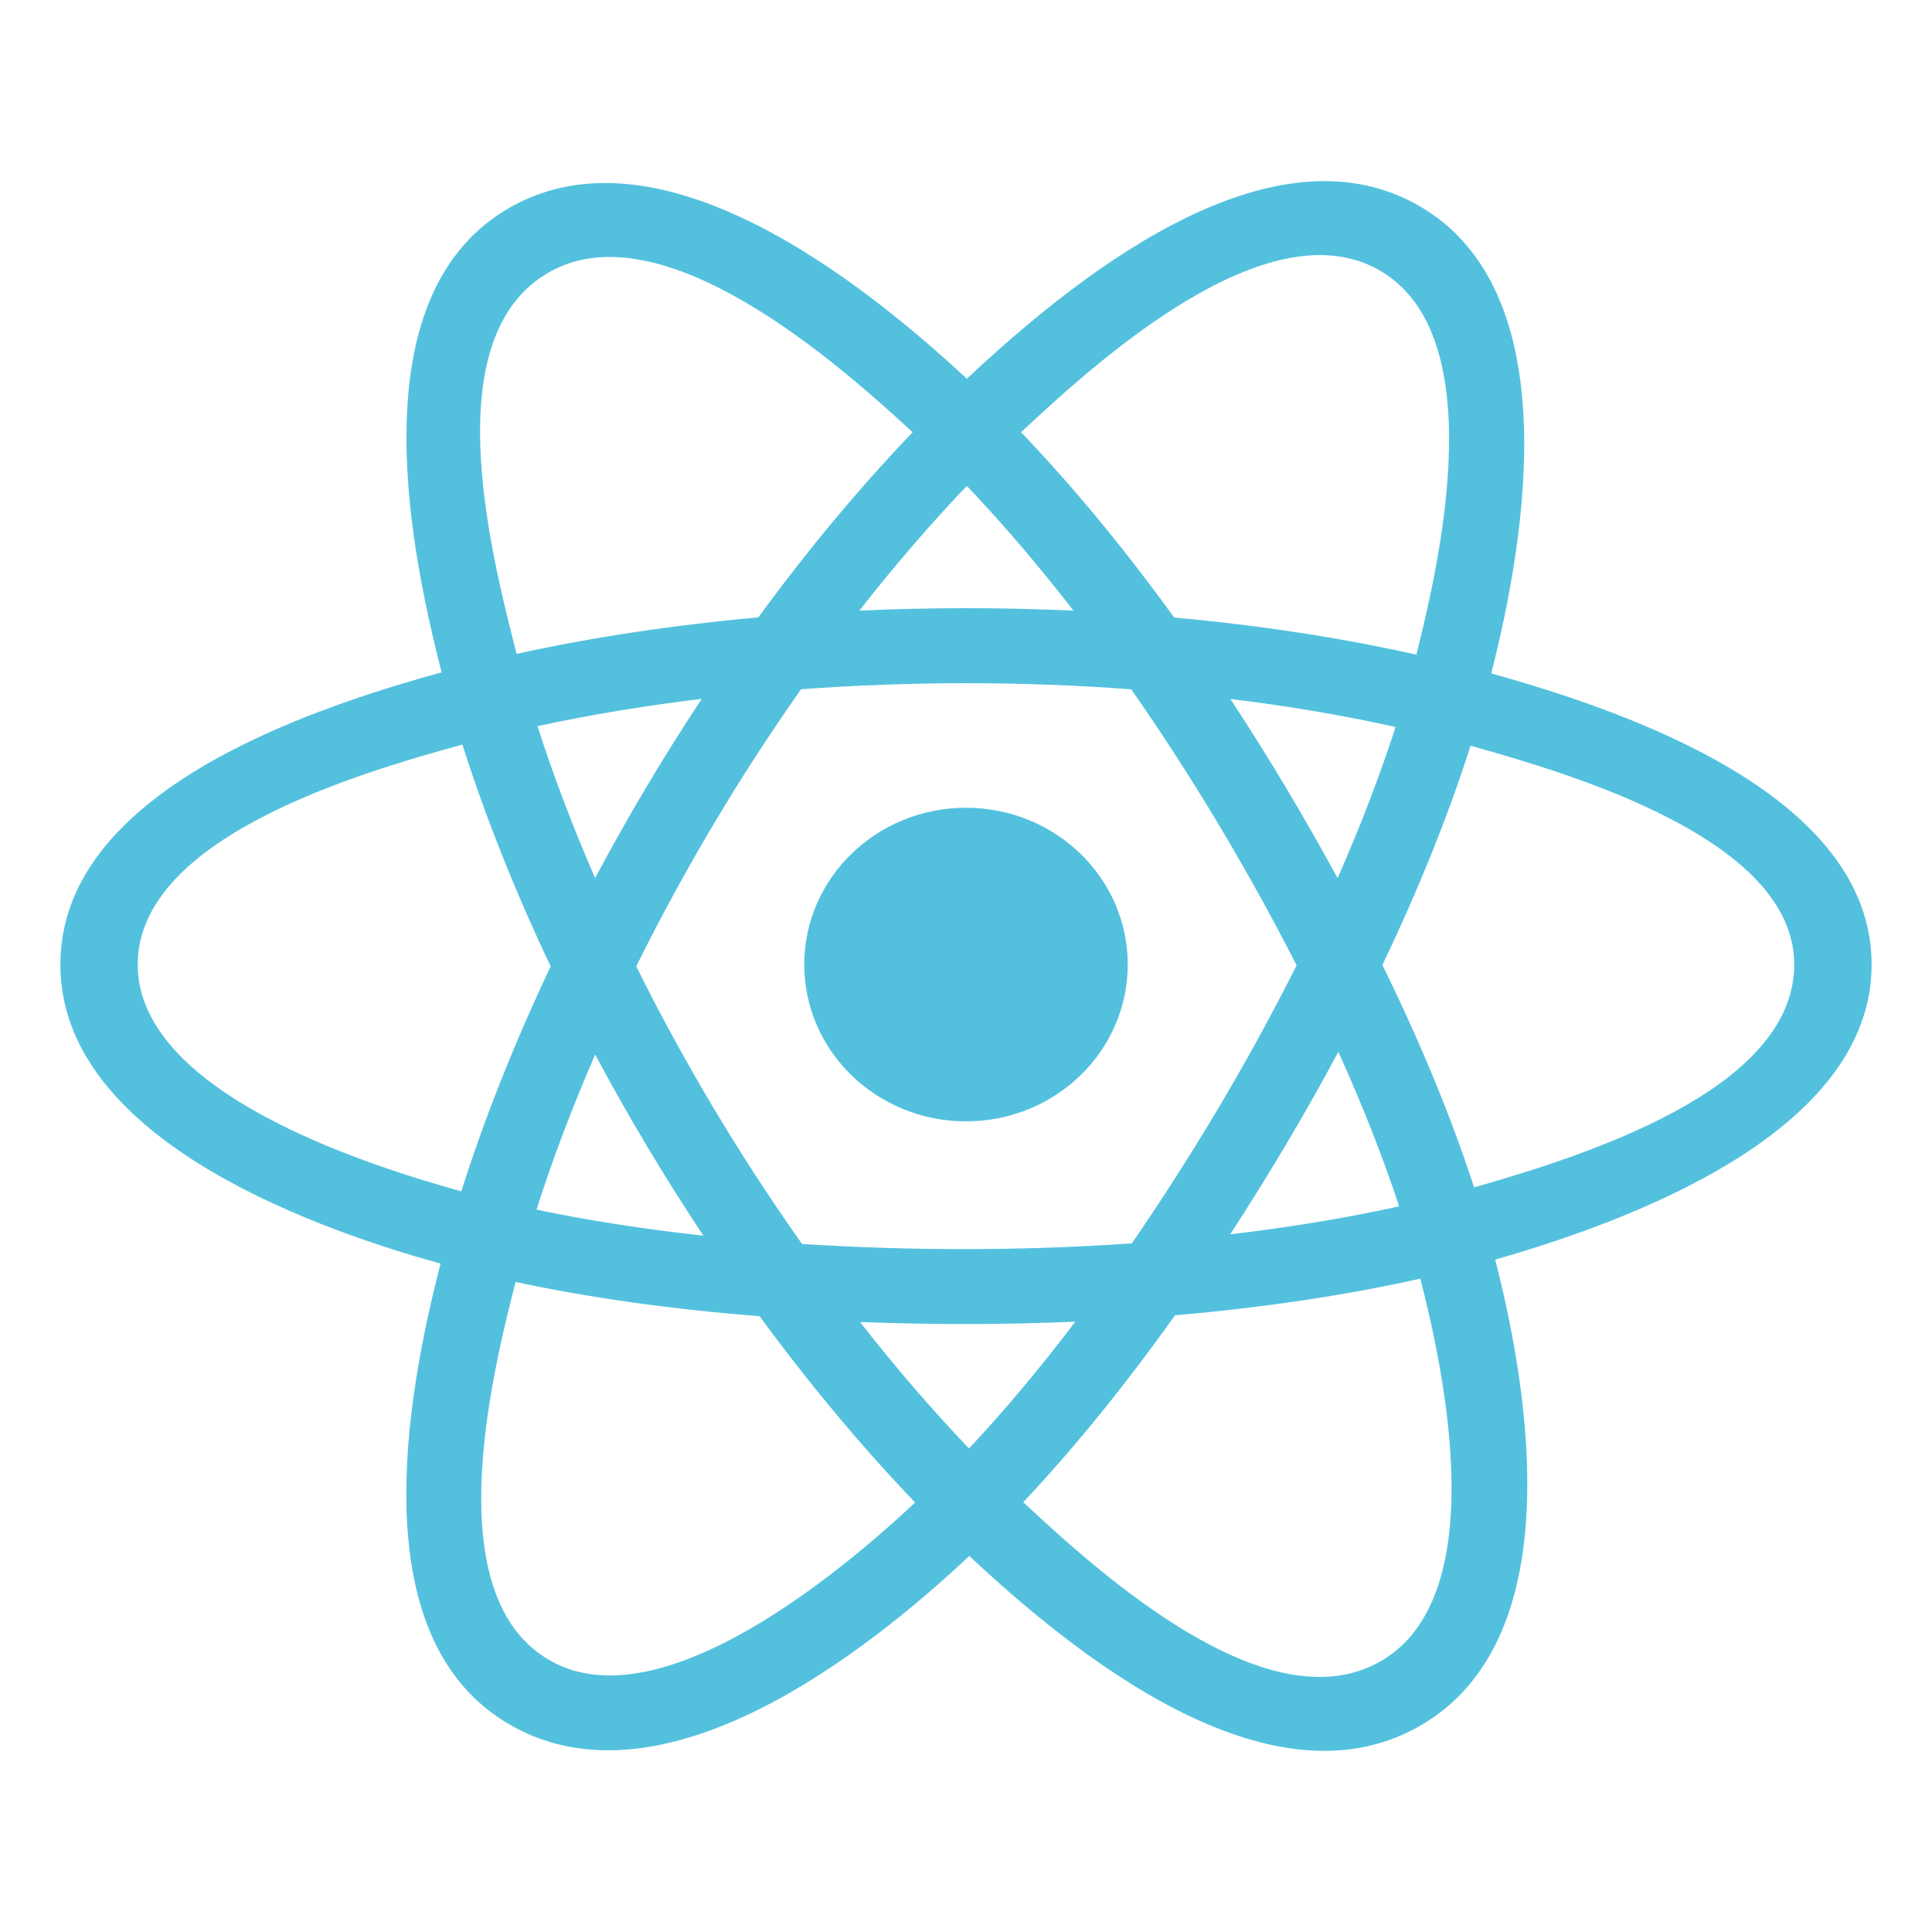
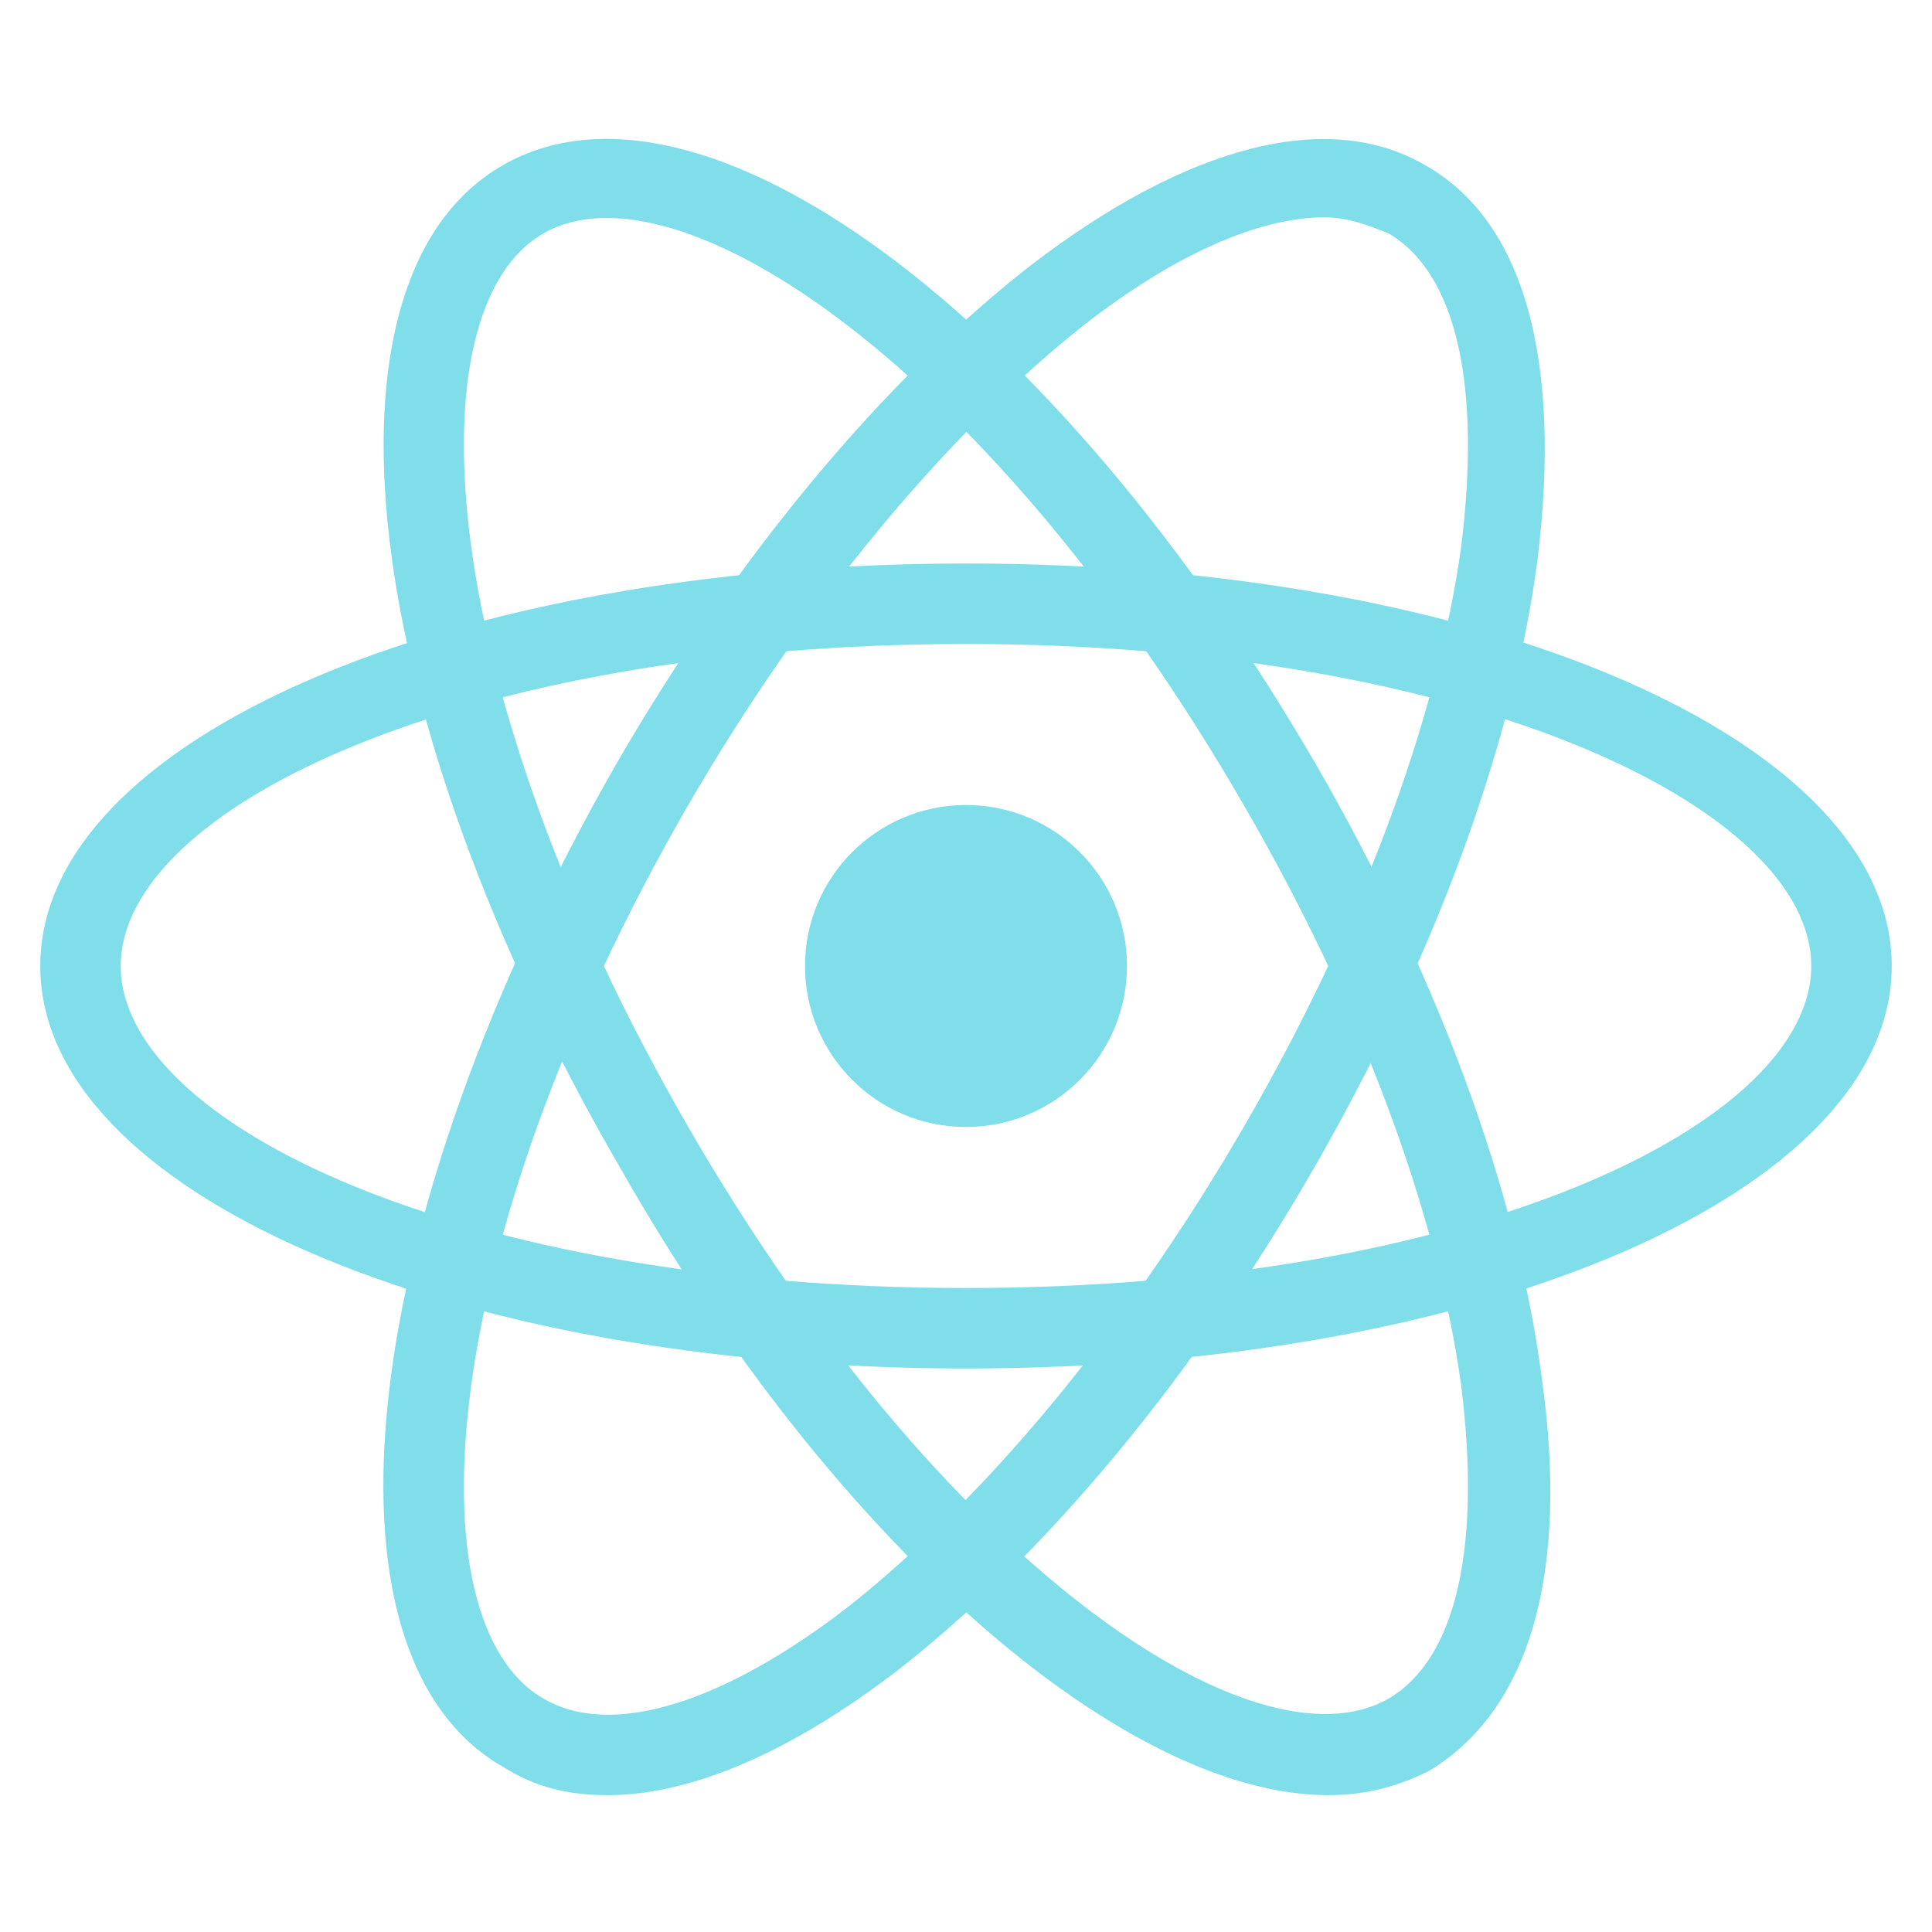
- <svg xmlns="http://www.w3.org/2000/svg" width="800px" height="800px" viewBox="0 0 32 32" fill="none">
-   <path d="M18.679 15.976C18.679 14.541 17.48 13.379 16 13.379C14.521 13.379 13.321 14.541 13.321 15.976C13.321 17.41 14.521 18.573 16 18.573C17.48 18.573 18.679 17.41 18.679 15.976Z" fill="#53C1DE" />
-   <path fill-rule="evenodd" clip-rule="evenodd" d="M24.7 11.154C25.266 8.925 25.977 4.791 23.47 3.39C20.975 1.995 17.728 4.668 16.014 6.273C14.304 4.684 10.966 2.022 8.462 3.428C5.968 4.828 6.737 8.893 7.315 11.136C4.988 11.776 1 13.156 1 15.976C1 18.787 4.984 20.289 7.297 20.929C6.717 23.184 5.986 27.191 8.483 28.588C10.997 29.993 14.325 27.395 16.055 25.772C17.781 27.386 20.997 30.002 23.492 28.601C25.996 27.196 25.344 23.118 24.765 20.863C27.007 20.221 31 18.752 31 15.976C31 13.184 26.99 11.792 24.7 11.154ZM24.416 19.667C24.037 18.502 23.524 17.262 22.897 15.982C23.495 14.732 23.988 13.509 24.357 12.351C26.036 12.823 29.718 13.901 29.718 15.976C29.718 18.07 26.185 19.159 24.416 19.667ZM22.85 27.526C20.988 28.571 18.222 26.07 16.948 24.881C17.793 23.984 18.638 22.942 19.462 21.785C20.913 21.66 22.283 21.456 23.526 21.178C23.933 22.773 24.72 26.476 22.85 27.526ZM9.124 27.511C7.261 26.47 8.113 22.895 8.54 21.233C9.768 21.497 11.129 21.686 12.582 21.801C13.412 22.933 14.282 23.974 15.158 24.886C14.075 25.901 10.995 28.557 9.124 27.511ZM2.281 15.976C2.281 13.874 5.942 12.803 7.659 12.333C8.035 13.517 8.527 14.754 9.121 16.006C8.519 17.277 8.02 18.534 7.641 19.732C6.004 19.278 2.281 18.079 2.281 15.976ZM9.104 4.504C10.973 3.454 13.875 6.01 15.116 7.16C14.244 8.068 13.383 9.101 12.56 10.226C11.149 10.353 9.799 10.557 8.557 10.83C8.091 9.021 7.236 5.552 9.104 4.504ZM20.379 11.577C21.337 11.694 22.254 11.85 23.115 12.041C22.856 12.844 22.534 13.684 22.154 14.545C21.604 13.533 21.014 12.542 20.379 11.577ZM16.014 8.048C16.605 8.669 17.197 9.362 17.78 10.114C16.599 10.06 15.415 10.06 14.234 10.114C14.817 9.368 15.414 8.676 16.014 8.048ZM9.857 14.544C9.483 13.686 9.164 12.842 8.903 12.027C9.759 11.842 10.672 11.69 11.623 11.575C10.987 12.537 10.397 13.528 9.857 14.544ZM11.65 20.466C10.668 20.359 9.741 20.215 8.886 20.035C9.15 19.206 9.477 18.343 9.858 17.467C10.406 18.493 11.005 19.494 11.65 20.466ZM16.05 23.991C15.442 23.356 14.836 22.653 14.245 21.897C15.433 21.942 16.623 21.942 17.811 21.891C17.227 22.661 16.637 23.365 16.05 23.991ZM22.167 17.422C22.568 18.308 22.906 19.166 23.174 19.981C22.304 20.173 21.365 20.328 20.376 20.444C21.015 19.461 21.615 18.454 22.167 17.422ZM18.747 20.594C16.93 20.72 15.102 20.719 13.284 20.604C12.251 19.142 11.331 17.603 10.538 16.006C11.328 14.412 12.24 12.876 13.268 11.416C15.088 11.283 16.918 11.282 18.737 11.417C19.756 12.877 20.668 14.409 21.476 15.988C20.677 17.581 19.759 19.12 18.747 20.594ZM22.83 4.467C24.701 5.513 23.868 9.227 23.459 10.843C22.215 10.564 20.863 10.357 19.448 10.228C18.624 9.09 17.77 8.055 16.912 7.159C18.169 5.984 20.978 3.431 22.83 4.467Z" fill="#53C1DE" />
+ <svg xmlns="http://www.w3.org/2000/svg" viewBox="0 0 48 48" width="96px" height="96px">
+   <path fill="#80deea" d="M24,34C11.1,34,1,29.6,1,24c0-5.6,10.1-10,23-10c12.9,0,23,4.4,23,10C47,29.6,36.9,34,24,34z M24,16 c-12.6,0-21,4.1-21,8c0,3.9,8.4,8,21,8s21-4.1,21-8C45,20.1,36.6,16,24,16z" />
+   <path fill="#80deea" d="M15.1,44.6c-1,0-1.8-0.2-2.6-0.7C7.6,41.1,8.9,30.2,15.3,19l0,0c3-5.2,6.7-9.6,10.3-12.4c3.9-3,7.4-3.9,9.8-2.5 c2.5,1.4,3.4,4.9,2.8,9.8c-0.6,4.6-2.6,10-5.6,15.2c-3,5.2-6.7,9.6-10.3,12.4C19.7,43.5,17.2,44.6,15.1,44.6z M32.9,5.4 c-1.6,0-3.7,0.9-6,2.7c-3.4,2.7-6.9,6.9-9.8,11.9l0,0c-6.3,10.9-6.9,20.3-3.6,22.2c1.7,1,4.5,0.1,7.6-2.3c3.4-2.7,6.9-6.9,9.8-11.9 c2.9-5,4.8-10.1,5.4-14.4c0.5-4-0.1-6.8-1.8-7.8C34,5.6,33.5,5.4,32.9,5.4z" />
+   <path fill="#80deea" d="M33,44.6c-5,0-12.2-6.1-17.6-15.6C8.9,17.8,7.6,6.9,12.5,4.1l0,0C17.4,1.3,26.2,7.8,32.7,19 c3,5.2,5,10.6,5.6,15.2c0.7,4.9-0.3,8.3-2.8,9.8C34.7,44.4,33.9,44.6,33,44.6z M13.5,5.8c-3.3,1.9-2.7,11.3,3.6,22.2 c6.3,10.9,14.1,16.1,17.4,14.2c1.7-1,2.3-3.8,1.8-7.8c-0.6-4.3-2.5-9.4-5.4-14.4C24.6,9.1,16.8,3.9,13.5,5.8L13.5,5.8z" />
+   <circle cx="24" cy="24" r="4" fill="#80deea" />
</svg>
